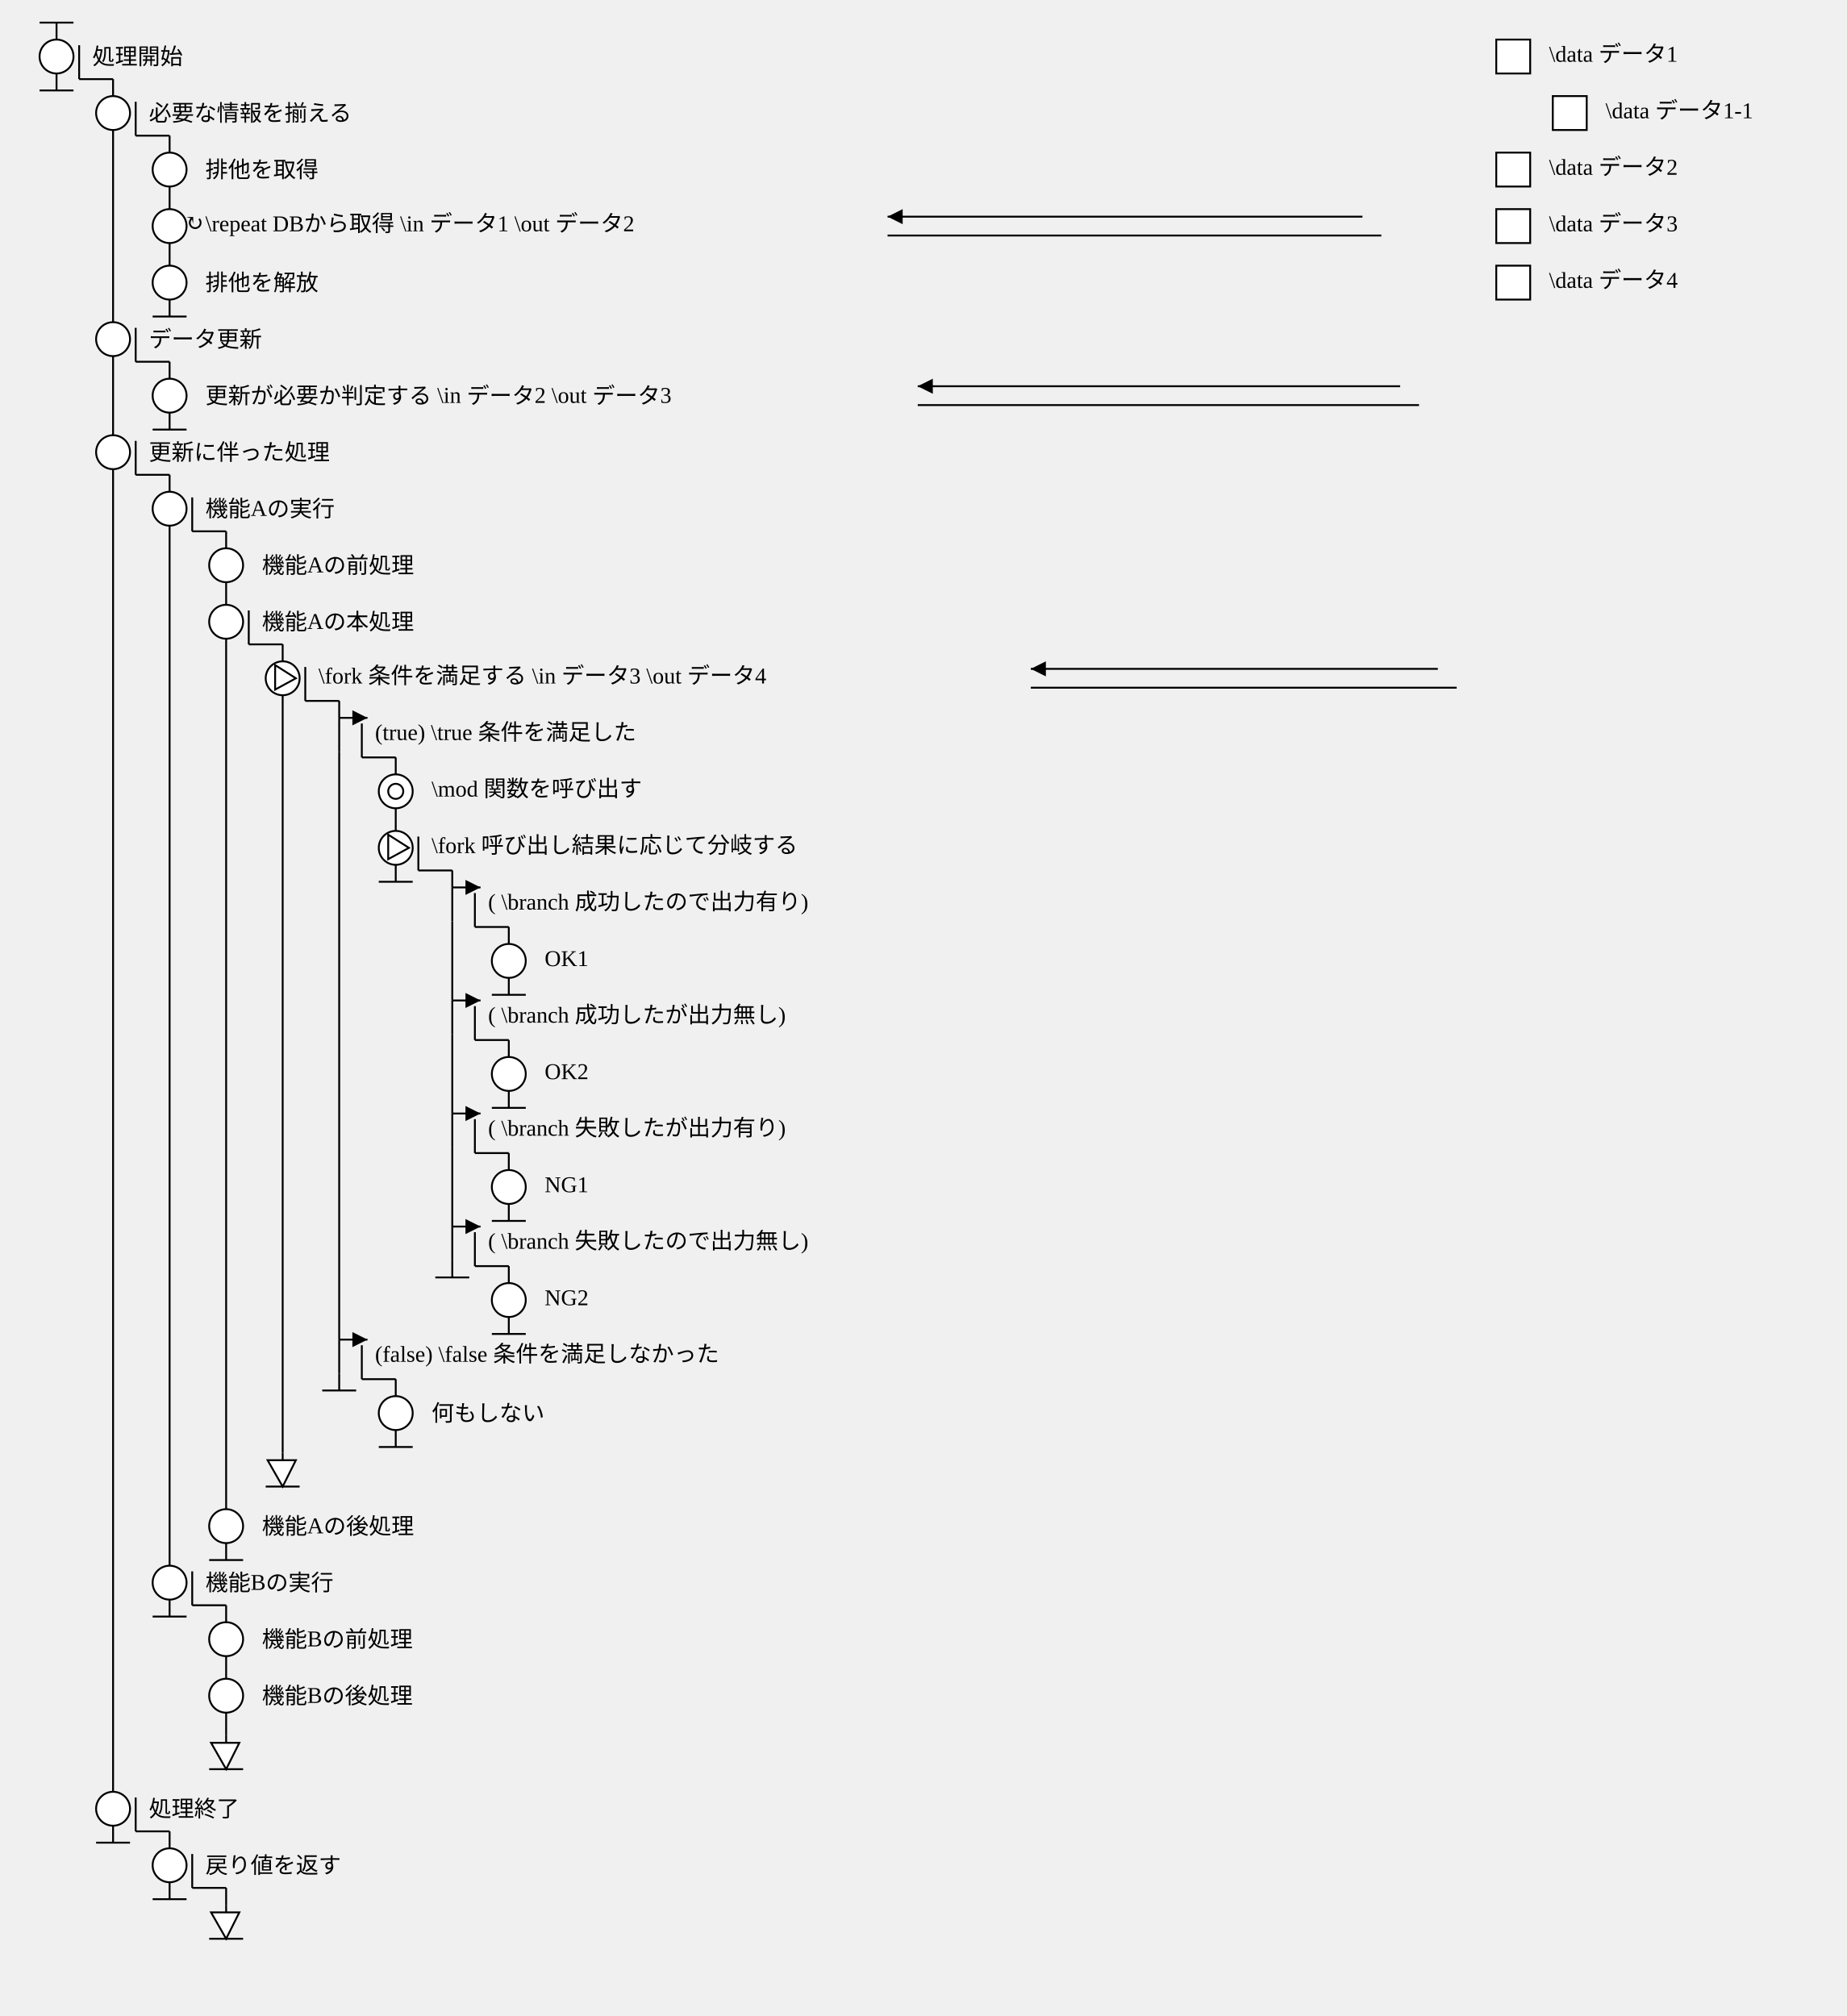
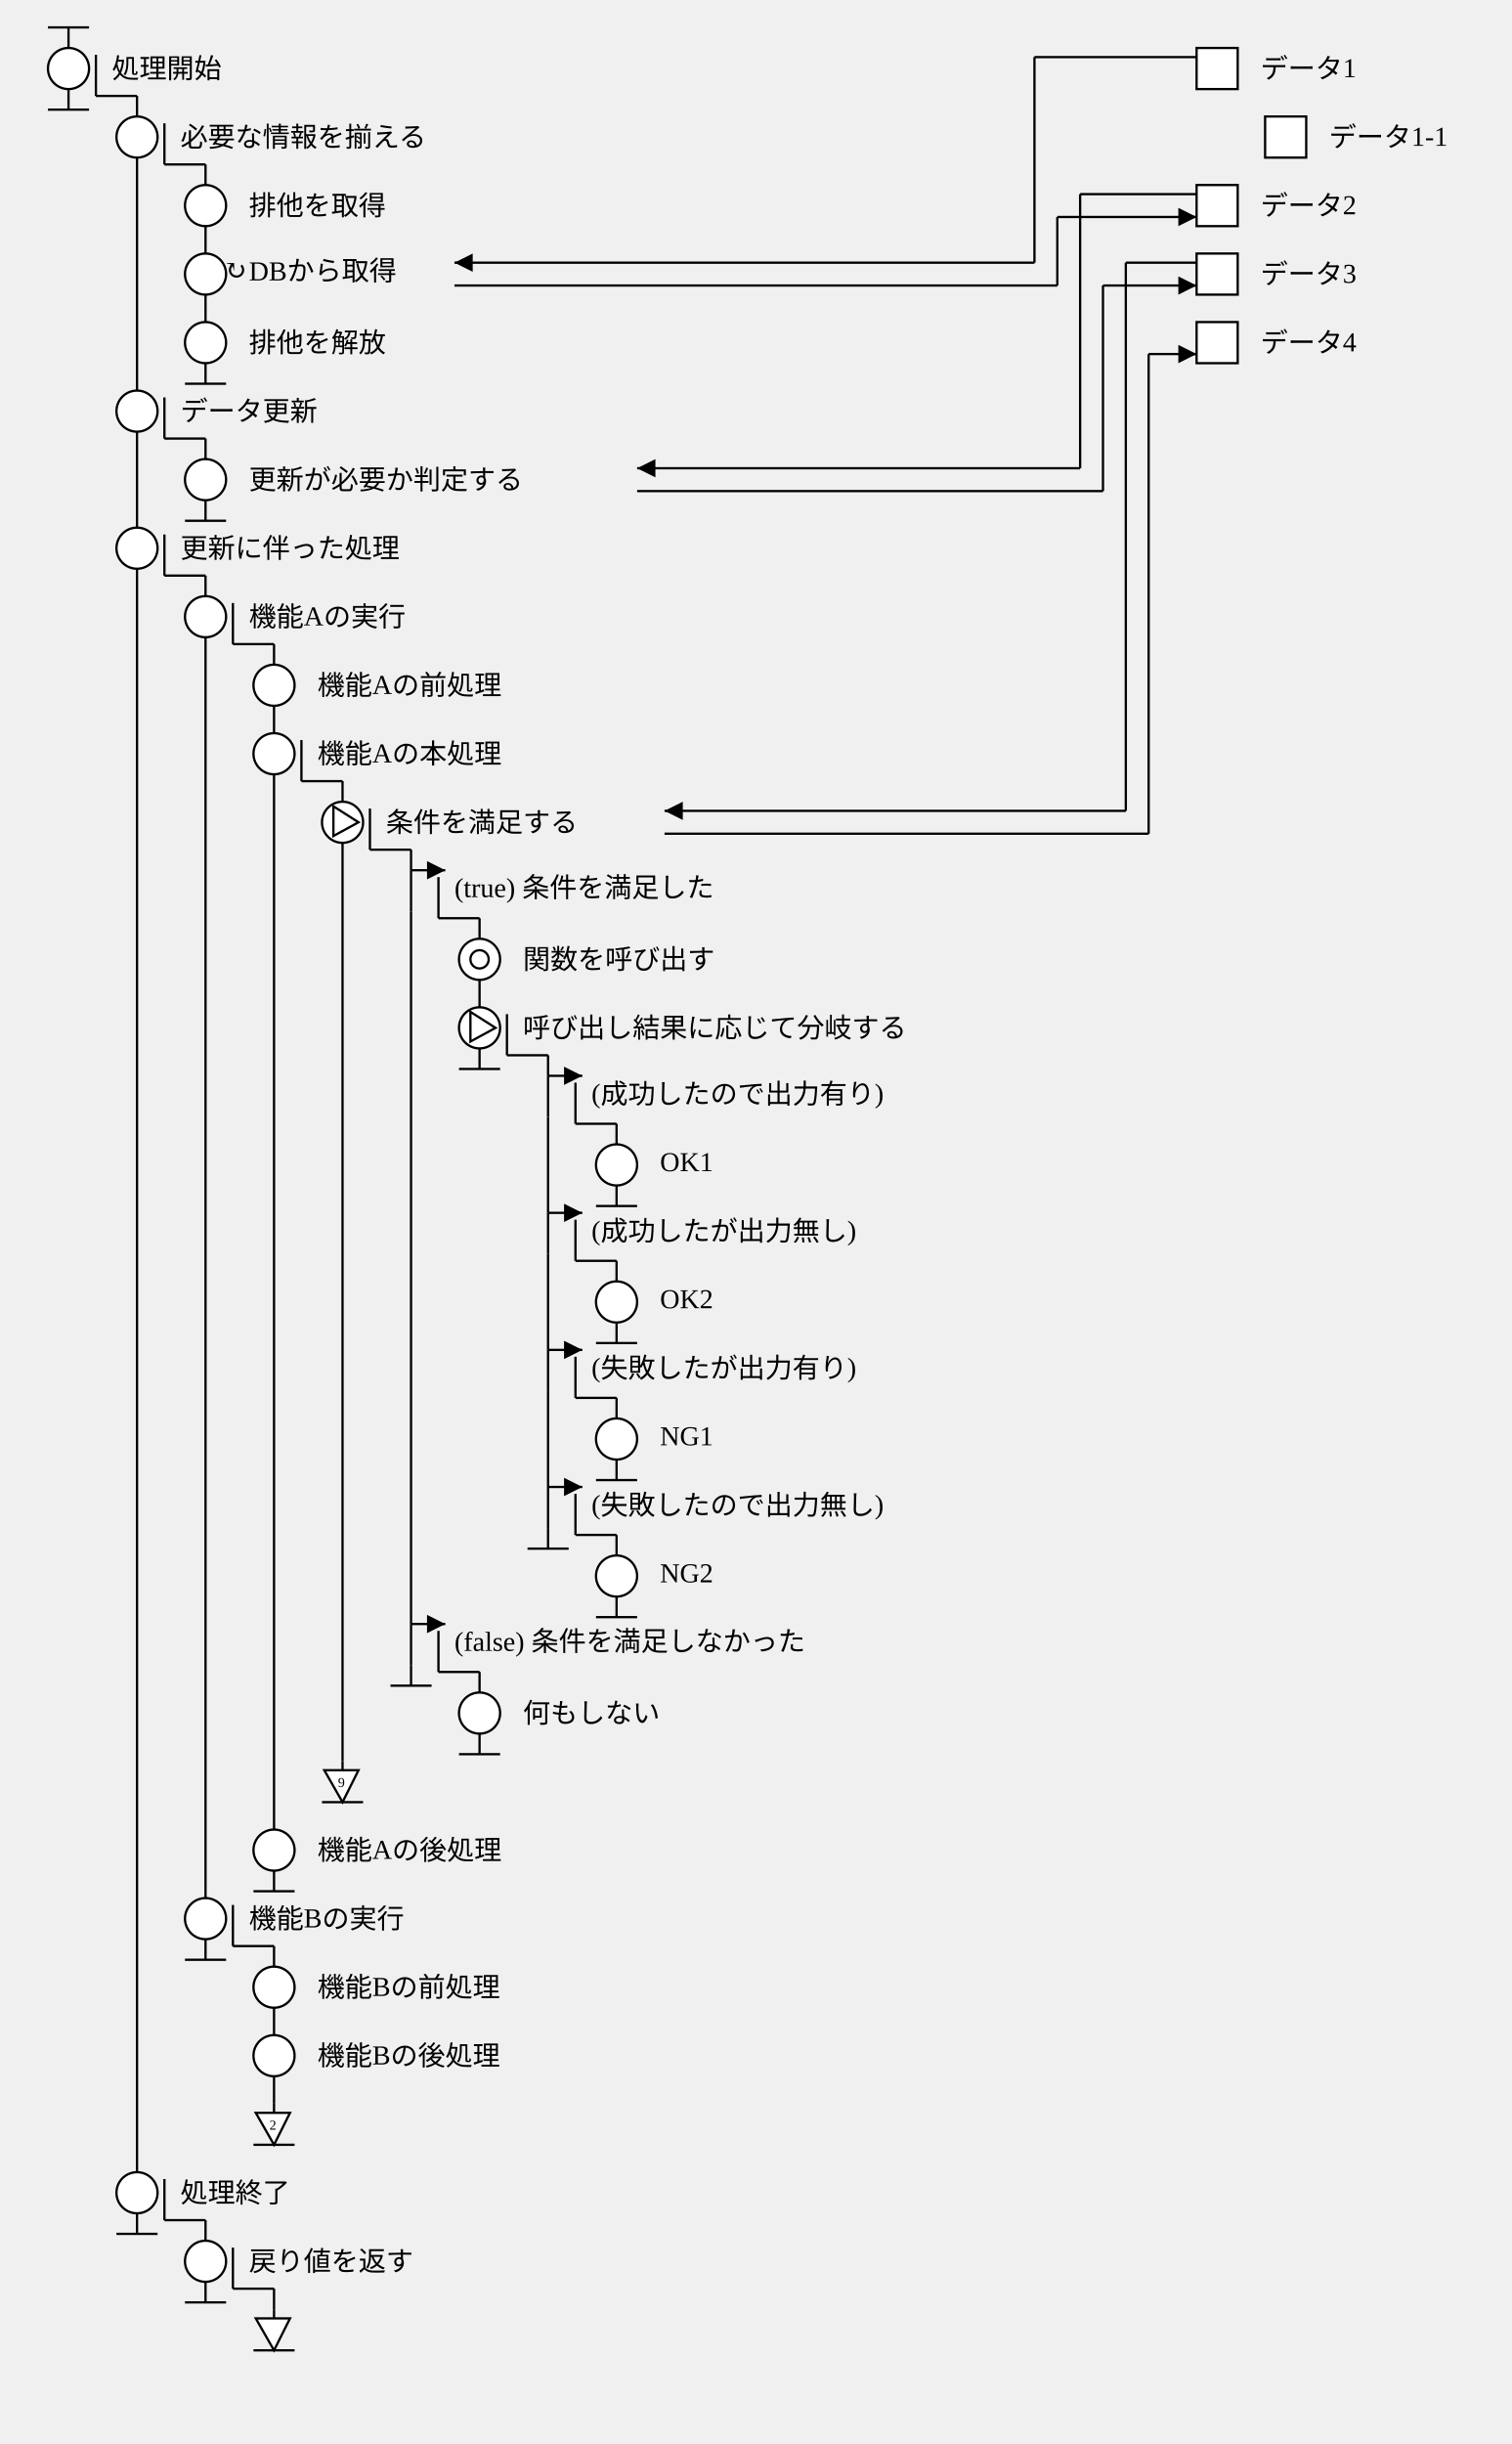
- <svg xmlns="http://www.w3.org/2000/svg" width="980" height="1070" style="background-color: #AFC0B1">
+ <svg xmlns="http://www.w3.org/2000/svg" width="662" height="1070" style="background-color: #AFC0B1">
  <circle cx="30" cy="30" r="9" fill="white" stroke="black" />
  <text x="49" y="30" text-anchor="left" dominant-baseline="middle" font-size="100%" rotate="0">処理開始</text>
  <line x1="30" y1="12" x2="30" y2="21" stroke="black" />
  <line x1="21" y1="12" x2="39" y2="12" stroke="black" />
  <line x1="30" y1="39" x2="30" y2="48" stroke="black" />
  <line x1="21" y1="48" x2="39" y2="48" stroke="black" />
  <circle cx="60" cy="60" r="9" fill="white" stroke="black" />
-   <text x="79" y="60" text-anchor="left" dominant-baseline="middle" font-size="100%" rotate="0">    必要な情報を揃える</text>
+   <text x="79" y="60" text-anchor="left" dominant-baseline="middle" font-size="100%" rotate="0">必要な情報を揃える</text>
  <line x1="60" y1="42" x2="60" y2="51" stroke="black" />
  <line x1="42" y1="42" x2="60" y2="42" stroke="black" />
  <line x1="42" y1="24" x2="42" y2="42" stroke="black" />
  <circle cx="90" cy="90" r="9" fill="white" stroke="black" />
-   <text x="109" y="90" text-anchor="left" dominant-baseline="middle" font-size="100%" rotate="0">        排他を取得</text>
+   <text x="109" y="90" text-anchor="left" dominant-baseline="middle" font-size="100%" rotate="0">排他を取得</text>
  <line x1="90" y1="72" x2="90" y2="81" stroke="black" />
  <line x1="72" y1="72" x2="90" y2="72" stroke="black" />
  <line x1="72" y1="54" x2="72" y2="72" stroke="black" />
  <circle cx="90" cy="120" r="9" fill="white" stroke="black" />
  <text x="98" y="119" text-anchor="left" dominant-baseline="middle" font-size="100%" rotate="240">↻</text>
-   <text x="109" y="120" text-anchor="left" dominant-baseline="middle" font-size="100%" rotate="0">        \repeat DBから取得 \in データ1 \out データ2</text>
+   <text x="109" y="120" text-anchor="left" dominant-baseline="middle" font-size="100%" rotate="0">DBから取得</text>
  <line x1="90" y1="99" x2="90" y2="111" stroke="black" />
  <circle cx="90" cy="150" r="9" fill="white" stroke="black" />
-   <text x="109" y="150" text-anchor="left" dominant-baseline="middle" font-size="100%" rotate="0">        排他を解放</text>
+   <text x="109" y="150" text-anchor="left" dominant-baseline="middle" font-size="100%" rotate="0">排他を解放</text>
  <line x1="90" y1="129" x2="90" y2="141" stroke="black" />
  <line x1="90" y1="159" x2="90" y2="168" stroke="black" />
  <line x1="81" y1="168" x2="99" y2="168" stroke="black" />
  <circle cx="60" cy="180" r="9" fill="white" stroke="black" />
-   <text x="79" y="180" text-anchor="left" dominant-baseline="middle" font-size="100%" rotate="0">    データ更新</text>
+   <text x="79" y="180" text-anchor="left" dominant-baseline="middle" font-size="100%" rotate="0">データ更新</text>
  <line x1="60" y1="69" x2="60" y2="171" stroke="black" />
  <circle cx="90" cy="210" r="9" fill="white" stroke="black" />
-   <text x="109" y="210" text-anchor="left" dominant-baseline="middle" font-size="100%" rotate="0">        更新が必要か判定する \in データ2 \out データ3</text>
+   <text x="109" y="210" text-anchor="left" dominant-baseline="middle" font-size="100%" rotate="0">更新が必要か判定する</text>
  <line x1="90" y1="219" x2="90" y2="228" stroke="black" />
  <line x1="81" y1="228" x2="99" y2="228" stroke="black" />
  <line x1="90" y1="192" x2="90" y2="201" stroke="black" />
  <line x1="72" y1="192" x2="90" y2="192" stroke="black" />
  <line x1="72" y1="174" x2="72" y2="192" stroke="black" />
  <circle cx="60" cy="240" r="9" fill="white" stroke="black" />
-   <text x="79" y="240" text-anchor="left" dominant-baseline="middle" font-size="100%" rotate="0">    更新に伴った処理</text>
+   <text x="79" y="240" text-anchor="left" dominant-baseline="middle" font-size="100%" rotate="0">更新に伴った処理</text>
  <line x1="60" y1="189" x2="60" y2="231" stroke="black" />
  <circle cx="90" cy="270" r="9" fill="white" stroke="black" />
-   <text x="109" y="270" text-anchor="left" dominant-baseline="middle" font-size="100%" rotate="0">        機能Aの実行</text>
+   <text x="109" y="270" text-anchor="left" dominant-baseline="middle" font-size="100%" rotate="0">機能Aの実行</text>
  <line x1="90" y1="252" x2="90" y2="261" stroke="black" />
  <line x1="72" y1="252" x2="90" y2="252" stroke="black" />
  <line x1="72" y1="234" x2="72" y2="252" stroke="black" />
  <circle cx="120" cy="300" r="9" fill="white" stroke="black" />
-   <text x="139" y="300" text-anchor="left" dominant-baseline="middle" font-size="100%" rotate="0">            機能Aの前処理</text>
+   <text x="139" y="300" text-anchor="left" dominant-baseline="middle" font-size="100%" rotate="0">機能Aの前処理</text>
  <line x1="120" y1="282" x2="120" y2="291" stroke="black" />
  <line x1="102" y1="282" x2="120" y2="282" stroke="black" />
  <line x1="102" y1="264" x2="102" y2="282" stroke="black" />
  <circle cx="120" cy="330" r="9" fill="white" stroke="black" />
-   <text x="139" y="330" text-anchor="left" dominant-baseline="middle" font-size="100%" rotate="0">            機能Aの本処理</text>
+   <text x="139" y="330" text-anchor="left" dominant-baseline="middle" font-size="100%" rotate="0">機能Aの本処理</text>
  <line x1="120" y1="309" x2="120" y2="321" stroke="black" />
  <circle cx="150" cy="360" r="9" fill="white" stroke="black" />
  <polygon points="157 360 146 366 146 353" fill="white" stroke="black" />
-   <text x="169" y="360" text-anchor="left" dominant-baseline="middle" font-size="100%" rotate="0">                \fork 条件を満足する  \in データ3 \out データ4</text>
+   <text x="169" y="360" text-anchor="left" dominant-baseline="middle" font-size="100%" rotate="0">条件を満足する</text>
  <line x1="150" y1="342" x2="150" y2="351" stroke="black" />
  <line x1="132" y1="342" x2="150" y2="342" stroke="black" />
  <line x1="132" y1="324" x2="132" y2="342" stroke="black" />
  <line x1="180" y1="381" x2="180" y2="399" stroke="black" />
  <line x1="180" y1="381" x2="195" y2="381" stroke="black" />
  <path d="M 195 381 L 187 377 L 187 385" />
-   <text x="199" y="390" text-anchor="left" dominant-baseline="middle" font-size="100%" rotate="0">(true)                     \true 条件を満足した</text>
+   <text x="199" y="390" text-anchor="left" dominant-baseline="middle" font-size="100%" rotate="0">(true) 条件を満足した</text>
  <line x1="180" y1="372" x2="180" y2="381" stroke="black" />
  <line x1="162" y1="372" x2="180" y2="372" stroke="black" />
  <line x1="162" y1="354" x2="162" y2="372" stroke="black" />
  <circle cx="210" cy="420" r="9" fill="white" stroke="black" />
  <circle cx="210" cy="420" r="4" fill="white" stroke="black" />
-   <text x="229" y="420" text-anchor="left" dominant-baseline="middle" font-size="100%" rotate="0">                        \mod 関数を呼び出す</text>
+   <text x="229" y="420" text-anchor="left" dominant-baseline="middle" font-size="100%" rotate="0">関数を呼び出す</text>
  <line x1="210" y1="402" x2="210" y2="411" stroke="black" />
  <line x1="192" y1="402" x2="210" y2="402" stroke="black" />
  <line x1="192" y1="384" x2="192" y2="402" stroke="black" />
  <circle cx="210" cy="450" r="9" fill="white" stroke="black" />
  <polygon points="217 450 206 456 206 443" fill="white" stroke="black" />
-   <text x="229" y="450" text-anchor="left" dominant-baseline="middle" font-size="100%" rotate="0">                        \fork 呼び出し結果に応じて分岐する</text>
+   <text x="229" y="450" text-anchor="left" dominant-baseline="middle" font-size="100%" rotate="0">呼び出し結果に応じて分岐する</text>
  <line x1="210" y1="429" x2="210" y2="441" stroke="black" />
  <line x1="210" y1="459" x2="210" y2="468" stroke="black" />
  <line x1="201" y1="468" x2="219" y2="468" stroke="black" />
  <line x1="240" y1="471" x2="240" y2="489" stroke="black" />
  <line x1="240" y1="471" x2="255" y2="471" stroke="black" />
  <path d="M 255 471 L 247 467 L 247 475" />
-   <text x="259" y="480" text-anchor="left" dominant-baseline="middle" font-size="100%" rotate="0">(                            \branch 成功したので出力有り)</text>
+   <text x="259" y="480" text-anchor="left" dominant-baseline="middle" font-size="100%" rotate="0">(成功したので出力有り)</text>
  <line x1="240" y1="462" x2="240" y2="471" stroke="black" />
  <line x1="222" y1="462" x2="240" y2="462" stroke="black" />
  <line x1="222" y1="444" x2="222" y2="462" stroke="black" />
  <circle cx="270" cy="510" r="9" fill="white" stroke="black" />
-   <text x="289" y="510" text-anchor="left" dominant-baseline="middle" font-size="100%" rotate="0">                                OK1</text>
+   <text x="289" y="510" text-anchor="left" dominant-baseline="middle" font-size="100%" rotate="0">OK1</text>
  <line x1="270" y1="519" x2="270" y2="528" stroke="black" />
  <line x1="261" y1="528" x2="279" y2="528" stroke="black" />
  <line x1="270" y1="492" x2="270" y2="501" stroke="black" />
  <line x1="252" y1="492" x2="270" y2="492" stroke="black" />
  <line x1="252" y1="474" x2="252" y2="492" stroke="black" />
  <line x1="240" y1="531" x2="240" y2="549" stroke="black" />
  <line x1="240" y1="531" x2="255" y2="531" stroke="black" />
  <path d="M 255 531 L 247 527 L 247 535" />
-   <text x="259" y="540" text-anchor="left" dominant-baseline="middle" font-size="100%" rotate="0">(                            \branch 成功したが出力無し)</text>
+   <text x="259" y="540" text-anchor="left" dominant-baseline="middle" font-size="100%" rotate="0">(成功したが出力無し)</text>
  <line x1="240" y1="489" x2="240" y2="531" stroke="black" />
  <circle cx="270" cy="570" r="9" fill="white" stroke="black" />
-   <text x="289" y="570" text-anchor="left" dominant-baseline="middle" font-size="100%" rotate="0">                                OK2</text>
+   <text x="289" y="570" text-anchor="left" dominant-baseline="middle" font-size="100%" rotate="0">OK2</text>
  <line x1="270" y1="579" x2="270" y2="588" stroke="black" />
  <line x1="261" y1="588" x2="279" y2="588" stroke="black" />
  <line x1="270" y1="552" x2="270" y2="561" stroke="black" />
  <line x1="252" y1="552" x2="270" y2="552" stroke="black" />
  <line x1="252" y1="534" x2="252" y2="552" stroke="black" />
  <line x1="240" y1="591" x2="240" y2="609" stroke="black" />
  <line x1="240" y1="591" x2="255" y2="591" stroke="black" />
  <path d="M 255 591 L 247 587 L 247 595" />
-   <text x="259" y="600" text-anchor="left" dominant-baseline="middle" font-size="100%" rotate="0">(                            \branch 失敗したが出力有り)</text>
+   <text x="259" y="600" text-anchor="left" dominant-baseline="middle" font-size="100%" rotate="0">(失敗したが出力有り)</text>
  <line x1="240" y1="549" x2="240" y2="591" stroke="black" />
  <circle cx="270" cy="630" r="9" fill="white" stroke="black" />
-   <text x="289" y="630" text-anchor="left" dominant-baseline="middle" font-size="100%" rotate="0">                                NG1</text>
+   <text x="289" y="630" text-anchor="left" dominant-baseline="middle" font-size="100%" rotate="0">NG1</text>
  <line x1="270" y1="639" x2="270" y2="648" stroke="black" />
  <line x1="261" y1="648" x2="279" y2="648" stroke="black" />
  <line x1="270" y1="612" x2="270" y2="621" stroke="black" />
  <line x1="252" y1="612" x2="270" y2="612" stroke="black" />
  <line x1="252" y1="594" x2="252" y2="612" stroke="black" />
  <line x1="240" y1="651" x2="240" y2="669" stroke="black" />
  <line x1="240" y1="651" x2="255" y2="651" stroke="black" />
  <path d="M 255 651 L 247 647 L 247 655" />
-   <text x="259" y="660" text-anchor="left" dominant-baseline="middle" font-size="100%" rotate="0">(                            \branch 失敗したので出力無し)</text>
+   <text x="259" y="660" text-anchor="left" dominant-baseline="middle" font-size="100%" rotate="0">(失敗したので出力無し)</text>
  <line x1="240" y1="609" x2="240" y2="651" stroke="black" />
  <line x1="240" y1="669" x2="240" y2="678" stroke="black" />
  <line x1="231" y1="678" x2="249" y2="678" stroke="black" />
  <circle cx="270" cy="690" r="9" fill="white" stroke="black" />
-   <text x="289" y="690" text-anchor="left" dominant-baseline="middle" font-size="100%" rotate="0">                                NG2</text>
+   <text x="289" y="690" text-anchor="left" dominant-baseline="middle" font-size="100%" rotate="0">NG2</text>
  <line x1="270" y1="699" x2="270" y2="708" stroke="black" />
  <line x1="261" y1="708" x2="279" y2="708" stroke="black" />
  <line x1="270" y1="672" x2="270" y2="681" stroke="black" />
  <line x1="252" y1="672" x2="270" y2="672" stroke="black" />
  <line x1="252" y1="654" x2="252" y2="672" stroke="black" />
  <line x1="180" y1="711" x2="180" y2="729" stroke="black" />
  <line x1="180" y1="711" x2="195" y2="711" stroke="black" />
  <path d="M 195 711 L 187 707 L 187 715" />
-   <text x="199" y="720" text-anchor="left" dominant-baseline="middle" font-size="100%" rotate="0">(false)                     \false 条件を満足しなかった</text>
+   <text x="199" y="720" text-anchor="left" dominant-baseline="middle" font-size="100%" rotate="0">(false) 条件を満足しなかった</text>
  <line x1="180" y1="399" x2="180" y2="711" stroke="black" />
  <line x1="180" y1="729" x2="180" y2="738" stroke="black" />
  <line x1="171" y1="738" x2="189" y2="738" stroke="black" />
  <circle cx="210" cy="750" r="9" fill="white" stroke="black" />
-   <text x="229" y="750" text-anchor="left" dominant-baseline="middle" font-size="100%" rotate="0">                        何もしない</text>
+   <text x="229" y="750" text-anchor="left" dominant-baseline="middle" font-size="100%" rotate="0">何もしない</text>
  <line x1="210" y1="759" x2="210" y2="768" stroke="black" />
  <line x1="201" y1="768" x2="219" y2="768" stroke="black" />
  <line x1="210" y1="732" x2="210" y2="741" stroke="black" />
  <line x1="192" y1="732" x2="210" y2="732" stroke="black" />
  <line x1="192" y1="714" x2="192" y2="732" stroke="black" />
  <line x1="150" y1="771" x2="150" y2="780" stroke="black" />
  <polygon points="150 789 142 775 157 775" fill="white" stroke="black" />
  <line x1="141" y1="789" x2="159" y2="789" stroke="black" />
+   <text x="148" y="781" text-anchor="left" dominant-baseline="middle" font-size="50%" rotate="0">9</text>
  <line x1="150" y1="369" x2="150" y2="771" stroke="black" />
  <circle cx="120" cy="810" r="9" fill="white" stroke="black" />
-   <text x="139" y="810" text-anchor="left" dominant-baseline="middle" font-size="100%" rotate="0">            機能Aの後処理</text>
+   <text x="139" y="810" text-anchor="left" dominant-baseline="middle" font-size="100%" rotate="0">機能Aの後処理</text>
  <line x1="120" y1="339" x2="120" y2="801" stroke="black" />
  <line x1="120" y1="819" x2="120" y2="828" stroke="black" />
  <line x1="111" y1="828" x2="129" y2="828" stroke="black" />
  <circle cx="90" cy="840" r="9" fill="white" stroke="black" />
-   <text x="109" y="840" text-anchor="left" dominant-baseline="middle" font-size="100%" rotate="0">        機能Bの実行</text>
+   <text x="109" y="840" text-anchor="left" dominant-baseline="middle" font-size="100%" rotate="0">機能Bの実行</text>
  <line x1="90" y1="279" x2="90" y2="831" stroke="black" />
  <line x1="90" y1="849" x2="90" y2="858" stroke="black" />
  <line x1="81" y1="858" x2="99" y2="858" stroke="black" />
  <circle cx="120" cy="870" r="9" fill="white" stroke="black" />
-   <text x="139" y="870" text-anchor="left" dominant-baseline="middle" font-size="100%" rotate="0">            機能Bの前処理</text>
+   <text x="139" y="870" text-anchor="left" dominant-baseline="middle" font-size="100%" rotate="0">機能Bの前処理</text>
  <line x1="120" y1="852" x2="120" y2="861" stroke="black" />
  <line x1="102" y1="852" x2="120" y2="852" stroke="black" />
  <line x1="102" y1="834" x2="102" y2="852" stroke="black" />
  <circle cx="120" cy="900" r="9" fill="white" stroke="black" />
-   <text x="139" y="900" text-anchor="left" dominant-baseline="middle" font-size="100%" rotate="0">            機能Bの後処理</text>
+   <text x="139" y="900" text-anchor="left" dominant-baseline="middle" font-size="100%" rotate="0">機能Bの後処理</text>
  <line x1="120" y1="879" x2="120" y2="891" stroke="black" />
  <line x1="120" y1="921" x2="120" y2="930" stroke="black" />
  <polygon points="120 939 112 925 127 925" fill="white" stroke="black" />
  <line x1="111" y1="939" x2="129" y2="939" stroke="black" />
+   <text x="118" y="931" text-anchor="left" dominant-baseline="middle" font-size="50%" rotate="0">2</text>
  <line x1="120" y1="909" x2="120" y2="921" stroke="black" />
  <circle cx="60" cy="960" r="9" fill="white" stroke="black" />
-   <text x="79" y="960" text-anchor="left" dominant-baseline="middle" font-size="100%" rotate="0">    処理終了</text>
+   <text x="79" y="960" text-anchor="left" dominant-baseline="middle" font-size="100%" rotate="0">処理終了</text>
  <line x1="60" y1="249" x2="60" y2="951" stroke="black" />
  <line x1="60" y1="969" x2="60" y2="978" stroke="black" />
  <line x1="51" y1="978" x2="69" y2="978" stroke="black" />
  <circle cx="90" cy="990" r="9" fill="white" stroke="black" />
-   <text x="109" y="990" text-anchor="left" dominant-baseline="middle" font-size="100%" rotate="0">        戻り値を返す</text>
+   <text x="109" y="990" text-anchor="left" dominant-baseline="middle" font-size="100%" rotate="0">戻り値を返す</text>
  <line x1="90" y1="999" x2="90" y2="1008" stroke="black" />
  <line x1="81" y1="1008" x2="99" y2="1008" stroke="black" />
  <line x1="90" y1="972" x2="90" y2="981" stroke="black" />
  <line x1="72" y1="972" x2="90" y2="972" stroke="black" />
  <line x1="72" y1="954" x2="72" y2="972" stroke="black" />
  <line x1="120" y1="1011" x2="120" y2="1020" stroke="black" />
  <polygon points="120 1029 112 1015 127 1015" fill="white" stroke="black" />
  <line x1="111" y1="1029" x2="129" y2="1029" stroke="black" />
  <line x1="120" y1="1002" x2="120" y2="1011" stroke="black" />
  <line x1="102" y1="1002" x2="120" y2="1002" stroke="black" />
  <line x1="102" y1="984" x2="102" y2="1002" stroke="black" />
-   <line x1="471" y1="115" x2="723" y2="115" stroke="black" />
-   <path d="M 471 115 L 479 111 L 479 119" />
-   <line x1="471" y1="125" x2="733" y2="125" stroke="black" />
-   <line x1="487" y1="205" x2="743" y2="205" stroke="black" />
-   <path d="M 487 205 L 495 201 L 495 209" />
-   <line x1="487" y1="215" x2="753" y2="215" stroke="black" />
-   <line x1="547" y1="355" x2="763" y2="355" stroke="black" />
-   <path d="M 547 355 L 555 351 L 555 359" />
-   <line x1="547" y1="365" x2="773" y2="365" stroke="black" />
-   <rect x="794" y="21" width="18" height="18" fill="white" stroke="black" />
-   <text x="822" y="30" text-anchor="left" dominant-baseline="middle" font-size="100%" rotate="0">\data データ1</text>
-   <rect x="824" y="51" width="18" height="18" fill="white" stroke="black" />
-   <text x="852" y="60" text-anchor="left" dominant-baseline="middle" font-size="100%" rotate="0">    \data データ1-1</text>
-   <rect x="794" y="81" width="18" height="18" fill="white" stroke="black" />
-   <text x="822" y="90" text-anchor="left" dominant-baseline="middle" font-size="100%" rotate="0">\data データ2</text>
-   <rect x="794" y="111" width="18" height="18" fill="white" stroke="black" />
-   <text x="822" y="120" text-anchor="left" dominant-baseline="middle" font-size="100%" rotate="0">\data データ3</text>
-   <rect x="794" y="141" width="18" height="18" fill="white" stroke="black" />
-   <text x="822" y="150" text-anchor="left" dominant-baseline="middle" font-size="100%" rotate="0">\data データ4</text>
+   <line x1="199" y1="115" x2="453" y2="115" stroke="black" />
+   <path d="M 199 115 L 207 111 L 207 119" />
+   <line x1="199" y1="125" x2="463" y2="125" stroke="black" />
+   <line x1="279" y1="205" x2="473" y2="205" stroke="black" />
+   <path d="M 279 205 L 287 201 L 287 209" />
+   <line x1="279" y1="215" x2="483" y2="215" stroke="black" />
+   <line x1="291" y1="355" x2="493" y2="355" stroke="black" />
+   <path d="M 291 355 L 299 351 L 299 359" />
+   <line x1="291" y1="365" x2="503" y2="365" stroke="black" />
+   <rect x="524" y="21" width="18" height="18" fill="white" stroke="black" />
+   <text x="552" y="30" text-anchor="left" dominant-baseline="middle" font-size="100%" rotate="0">データ1</text>
+   <line x1="453" y1="25" x2="524" y2="25" stroke="black" />
+   <rect x="554" y="51" width="18" height="18" fill="white" stroke="black" />
+   <text x="582" y="60" text-anchor="left" dominant-baseline="middle" font-size="100%" rotate="0">データ1-1</text>
+   <rect x="524" y="81" width="18" height="18" fill="white" stroke="black" />
+   <text x="552" y="90" text-anchor="left" dominant-baseline="middle" font-size="100%" rotate="0">データ2</text>
+   <line x1="463" y1="95" x2="524" y2="95" stroke="black" />
+   <path d="M 524 95 L 516 91 L 516 99" />
+   <line x1="473" y1="85" x2="524" y2="85" stroke="black" />
+   <rect x="524" y="111" width="18" height="18" fill="white" stroke="black" />
+   <text x="552" y="120" text-anchor="left" dominant-baseline="middle" font-size="100%" rotate="0">データ3</text>
+   <line x1="483" y1="125" x2="524" y2="125" stroke="black" />
+   <path d="M 524 125 L 516 121 L 516 129" />
+   <line x1="493" y1="115" x2="524" y2="115" stroke="black" />
+   <rect x="524" y="141" width="18" height="18" fill="white" stroke="black" />
+   <text x="552" y="150" text-anchor="left" dominant-baseline="middle" font-size="100%" rotate="0">データ4</text>
+   <line x1="503" y1="155" x2="524" y2="155" stroke="black" />
+   <path d="M 524 155 L 516 151 L 516 159" />
+   <line x1="453" y1="25" x2="453" y2="115" stroke="black" />
+   <line x1="463" y1="95" x2="463" y2="125" stroke="black" />
+   <line x1="473" y1="85" x2="473" y2="205" stroke="black" />
+   <line x1="483" y1="125" x2="483" y2="215" stroke="black" />
+   <line x1="493" y1="115" x2="493" y2="355" stroke="black" />
+   <line x1="503" y1="155" x2="503" y2="365" stroke="black" />
</svg>
